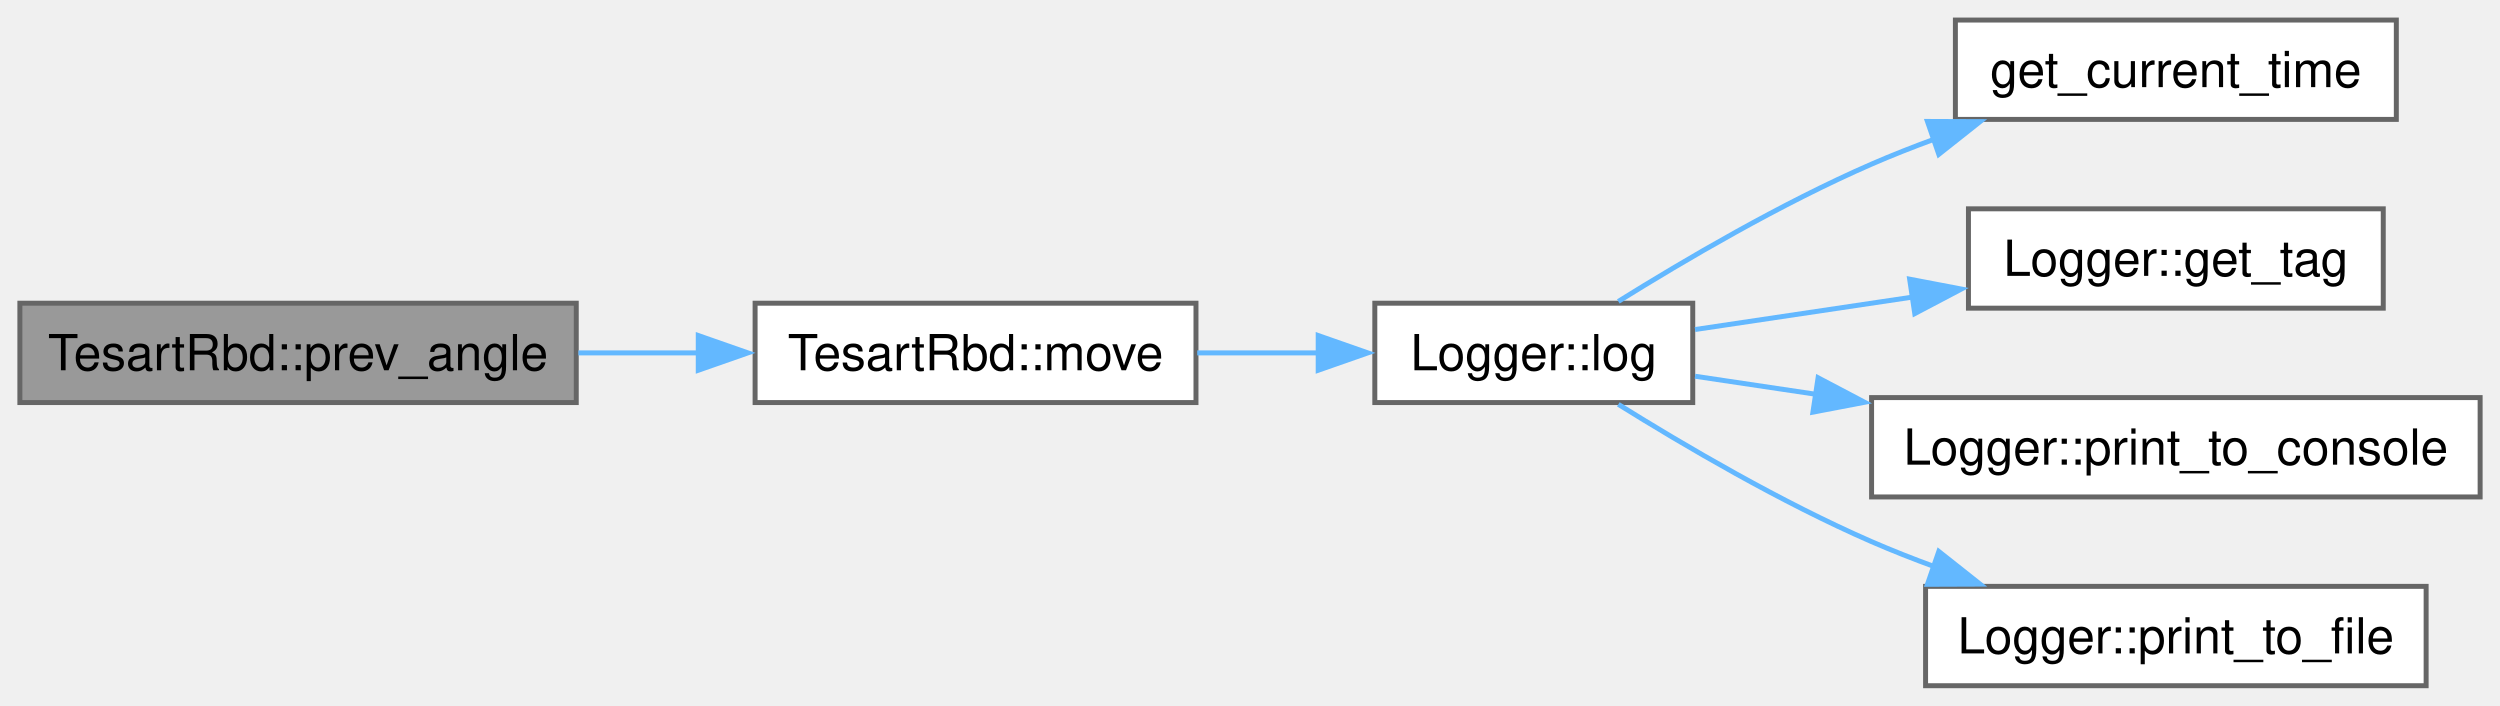
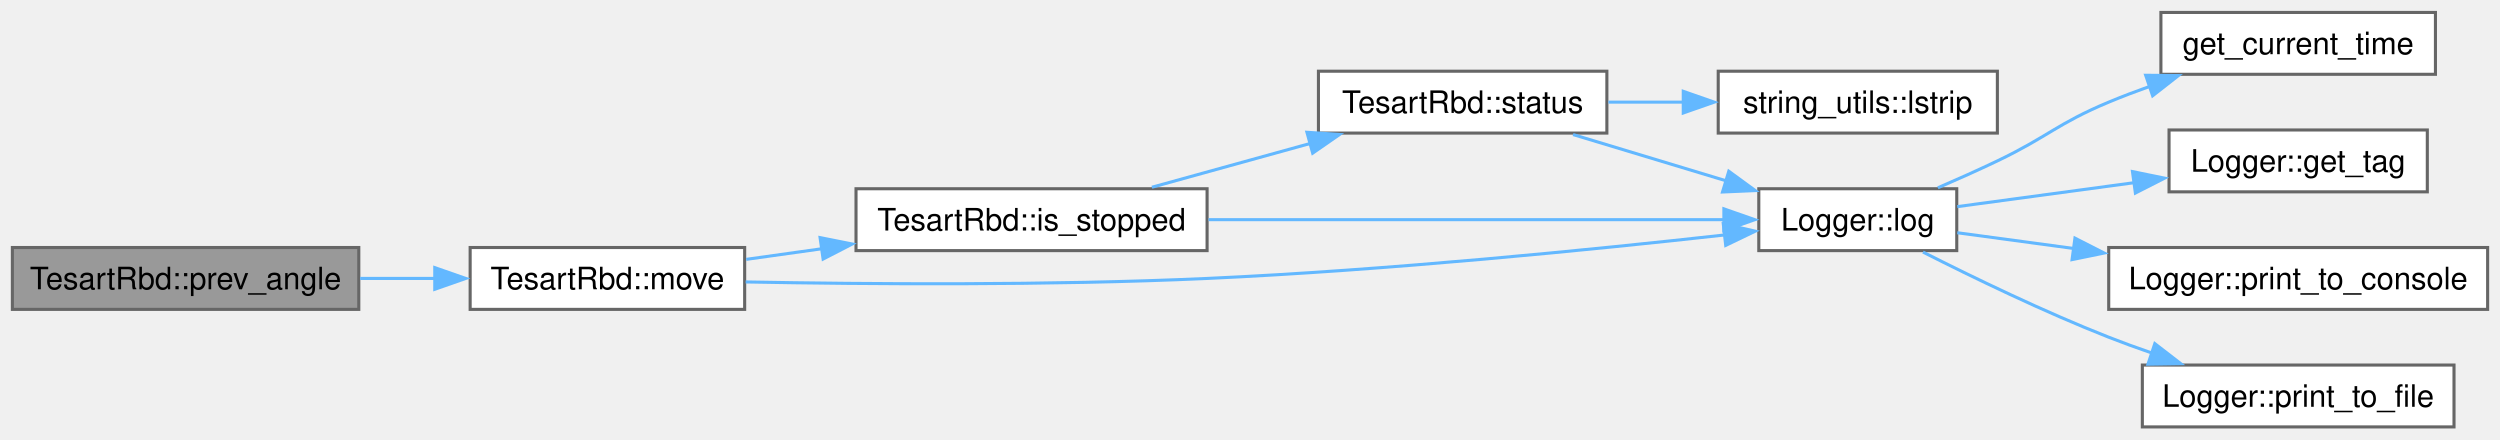
- <svg xmlns="http://www.w3.org/2000/svg" xmlns:xlink="http://www.w3.org/1999/xlink" width="503pt" height="142pt" viewBox="0.00 0.00 503.25 142.00">
+ <svg xmlns="http://www.w3.org/2000/svg" xmlns:xlink="http://www.w3.org/1999/xlink" width="808pt" height="142pt" viewBox="0.00 0.00 808.25 142.00">
  <g id="graph0" class="graph" transform="scale(1 1) rotate(0) translate(4 138)">
    <g id="Node000001" class="node">
      <g id="a_Node000001">
        <a xlink:title="Переход к предыдущей угловой точке">
-           <polygon fill="#999999" stroke="#666666" points="112,-77 0,-77 0,-57 112,-57 112,-77" />
-           <text text-anchor="middle" x="56" y="-63.5" font-family="Helvetica,sans-Serif" font-size="10.00">TesartRbd::prev_angle</text>
+           <polygon fill="#999999" stroke="#666666" points="112,-58 0,-58 0,-38 112,-38 112,-58" />
+           <text text-anchor="middle" x="56" y="-44.5" font-family="Helvetica,sans-Serif" font-size="10.00">TesartRbd::prev_angle</text>
        </a>
      </g>
    </g>
    <g id="Node000002" class="node">
      <g id="a_Node000002">
        <a xlink:href="class_tesart_rbd.html#a1317670f51c7e529ca5960e69b7563a7" target="_top" xlink:title="Поворачивает ось до тех пор, пока она не достигнет требуемого угла">
-           <polygon fill="white" stroke="#666666" points="236.75,-77 148,-77 148,-57 236.75,-57 236.75,-77" />
-           <text text-anchor="middle" x="192.38" y="-63.5" font-family="Helvetica,sans-Serif" font-size="10.00">TesartRbd::move</text>
+           <polygon fill="white" stroke="#666666" points="236.75,-58 148,-58 148,-38 236.75,-38 236.75,-58" />
+           <text text-anchor="middle" x="192.38" y="-44.5" font-family="Helvetica,sans-Serif" font-size="10.00">TesartRbd::move</text>
        </a>
      </g>
    </g>
    <g id="edge1_Node000001_Node000002" class="edge">
      <g id="a_edge1_Node000001_Node000002">
        <a xlink:title=" ">
-           <path fill="none" stroke="#63b8ff" d="M112.43,-67C120.48,-67 128.77,-67 136.8,-67" />
-           <polygon fill="#63b8ff" stroke="#63b8ff" points="136.56,-70.5 146.56,-67 136.56,-63.5 136.56,-70.5" />
+           <path fill="none" stroke="#63b8ff" d="M112.43,-48C120.48,-48 128.77,-48 136.8,-48" />
+           <polygon fill="#63b8ff" stroke="#63b8ff" points="136.56,-51.5 146.56,-48 136.56,-44.5 136.56,-51.5" />
        </a>
      </g>
    </g>
    <g id="Node000003" class="node">
      <g id="a_Node000003">
-         <a xlink:href="class_logger.html#af7709105c2708359b7b082218f4cc3e1" target="_top" xlink:title="Метод, осуществляющий логирование">
-           <polygon fill="white" stroke="#666666" points="336.75,-77 272.75,-77 272.75,-57 336.75,-57 336.75,-77" />
-           <text text-anchor="middle" x="304.75" y="-63.5" font-family="Helvetica,sans-Serif" font-size="10.00">Logger::log</text>
+         <a xlink:href="class_tesart_rbd.html#a9a7da6f896259d62e9f1b1850371fa5e" target="_top" xlink:title="Метод позволяет проверить, остановлена ли ось">
+           <polygon fill="white" stroke="#666666" points="386.25,-77 272.75,-77 272.75,-57 386.25,-57 386.25,-77" />
+           <text text-anchor="middle" x="329.5" y="-63.5" font-family="Helvetica,sans-Serif" font-size="10.00">TesartRbd::is_stopped</text>
        </a>
      </g>
    </g>
    <g id="edge2_Node000002_Node000003" class="edge">
      <g id="a_edge2_Node000002_Node000003">
        <a xlink:title=" ">
-           <path fill="none" stroke="#63b8ff" d="M237,-67C245.03,-67 253.39,-67 261.38,-67" />
-           <polygon fill="#63b8ff" stroke="#63b8ff" points="261.35,-70.5 271.35,-67 261.35,-63.5 261.35,-70.5" />
+           <path fill="none" stroke="#63b8ff" d="M237.25,-54.17C245.07,-55.27 253.38,-56.44 261.67,-57.6" />
+           <polygon fill="#63b8ff" stroke="#63b8ff" points="261.13,-61.2 271.52,-59.13 262.11,-54.27 261.13,-61.2" />
        </a>
      </g>
    </g>
    <g id="Node000004" class="node">
      <g id="a_Node000004">
-         <a xlink:href="logger_8hpp.html#a49284b7befa8e31f81e01ee8f3735dd0" target="_top" xlink:title="Функция, которая снимает значение текущего времени и конвертирует его в строку с заданным шаблоном.">
-           <polygon fill="white" stroke="#666666" points="478.38,-134 389.62,-134 389.62,-114 478.38,-114 478.38,-134" />
-           <text text-anchor="middle" x="434" y="-120.5" font-family="Helvetica,sans-Serif" font-size="10.00">get_current_time</text>
+         <a xlink:href="class_logger.html#af7709105c2708359b7b082218f4cc3e1" target="_top" xlink:title="Метод, осуществляющий логирование">
+           <polygon fill="white" stroke="#666666" points="628.62,-77 564.62,-77 564.62,-57 628.62,-57 628.62,-77" />
+           <text text-anchor="middle" x="596.62" y="-63.5" font-family="Helvetica,sans-Serif" font-size="10.00">Logger::log</text>
+         </a>
+       </g>
+     </g>
+     <g id="edge11_Node000002_Node000004" class="edge">
+       <g id="a_edge11_Node000002_Node000004">
+         <a xlink:title=" ">
+           <path fill="none" stroke="#63b8ff" d="M237.06,-46.87C276.17,-46.14 335.07,-45.68 386.25,-48 444.49,-50.64 511.56,-57.38 553.77,-62.08" />
+           <polygon fill="#63b8ff" stroke="#63b8ff" points="553.14,-65.64 563.47,-63.28 553.92,-58.69 553.14,-65.64" />
        </a>
      </g>
    </g>
    <g id="edge3_Node000003_Node000004" class="edge">
      <g id="a_edge3_Node000003_Node000004">
        <a xlink:title=" ">
-           <path fill="none" stroke="#63b8ff" d="M321.77,-77.36C335.05,-85.63 354.6,-97.1 372.75,-105 376.82,-106.77 381.11,-108.46 385.45,-110.05" />
-           <polygon fill="#63b8ff" stroke="#63b8ff" points="383.99,-113.59 394.59,-113.55 386.28,-106.97 383.99,-113.59" />
+           <path fill="none" stroke="#63b8ff" d="M386.73,-67C436.61,-67 508.37,-67 553.47,-67" />
+           <polygon fill="#63b8ff" stroke="#63b8ff" points="553.33,-70.5 563.33,-67 553.33,-63.5 553.33,-70.5" />
+         </a>
+       </g>
+     </g>
+     <g id="Node000009" class="node">
+       <g id="a_Node000009">
+         <a xlink:href="class_tesart_rbd.html#affbded46e17aa303601ba7ef885107b8" target="_top" xlink:title="Запрос статуса оси ОПУ по номеру оси">
+           <polygon fill="white" stroke="#666666" points="515.5,-115 422.25,-115 422.25,-95 515.5,-95 515.5,-115" />
+           <text text-anchor="middle" x="468.88" y="-101.5" font-family="Helvetica,sans-Serif" font-size="10.00">TesartRbd::status</text>
+         </a>
+       </g>
+     </g>
+     <g id="edge8_Node000003_Node000009" class="edge">
+       <g id="a_edge8_Node000003_Node000009">
+         <a xlink:title=" ">
+           <path fill="none" stroke="#63b8ff" d="M368.4,-77.48C384.32,-81.89 403.01,-87.06 419.88,-91.72" />
+           <polygon fill="#63b8ff" stroke="#63b8ff" points="418.53,-95.26 429.1,-94.55 420.39,-88.51 418.53,-95.26" />
        </a>
      </g>
    </g>
    <g id="Node000005" class="node">
      <g id="a_Node000005">
-         <a xlink:href="class_logger.html#a6edb7b263f080d417b82a537ed50fee4" target="_top" xlink:title="Возвращает тег в зависимости от уровня логирования и от назначения тега.">
-           <polygon fill="white" stroke="#666666" points="475.75,-96 392.25,-96 392.25,-76 475.75,-76 475.75,-96" />
-           <text text-anchor="middle" x="434" y="-82.5" font-family="Helvetica,sans-Serif" font-size="10.00">Logger::get_tag</text>
+         <a xlink:href="logger_8hpp.html#a49284b7befa8e31f81e01ee8f3735dd0" target="_top" xlink:title="Функция, которая снимает значение текущего времени и конвертирует его в строку с заданным шаблоном.">
+           <polygon fill="white" stroke="#666666" points="783.38,-134 694.62,-134 694.62,-114 783.38,-114 783.38,-134" />
+           <text text-anchor="middle" x="739" y="-120.5" font-family="Helvetica,sans-Serif" font-size="10.00">get_current_time</text>
        </a>
      </g>
    </g>
-     <g id="edge4_Node000003_Node000005" class="edge">
-       <g id="a_edge4_Node000003_Node000005">
+     <g id="edge4_Node000004_Node000005" class="edge">
+       <g id="a_edge4_Node000004_Node000005">
        <a xlink:title=" ">
-           <path fill="none" stroke="#63b8ff" d="M337.21,-71.7C350.47,-73.68 366.27,-76.04 381.17,-78.26" />
-           <polygon fill="#63b8ff" stroke="#63b8ff" points="380.41,-81.84 390.82,-79.85 381.44,-74.91 380.41,-81.84" />
+           <path fill="none" stroke="#63b8ff" d="M622.52,-77.31C628.84,-80.04 635.58,-83.05 641.75,-86 658.07,-93.81 661.06,-98.03 677.75,-105 682.08,-106.81 686.65,-108.54 691.25,-110.18" />
+           <polygon fill="#63b8ff" stroke="#63b8ff" points="689.7,-113.69 700.3,-113.59 691.95,-107.06 689.7,-113.69" />
        </a>
      </g>
    </g>
    <g id="Node000006" class="node">
      <g id="a_Node000006">
-         <a xlink:href="class_logger.html#a4825613142ebb093bf8fa26f21f7f3fc" target="_top" xlink:title="Метод, который выводит сообщение в консоль.">
-           <polygon fill="white" stroke="#666666" points="495.25,-58 372.75,-58 372.75,-38 495.25,-38 495.25,-58" />
-           <text text-anchor="middle" x="434" y="-44.5" font-family="Helvetica,sans-Serif" font-size="10.00">Logger::print_to_console</text>
+         <a xlink:href="class_logger.html#a6edb7b263f080d417b82a537ed50fee4" target="_top" xlink:title="Возвращает тег в зависимости от уровня логирования и от назначения тега.">
+           <polygon fill="white" stroke="#666666" points="780.75,-96 697.25,-96 697.25,-76 780.75,-76 780.75,-96" />
+           <text text-anchor="middle" x="739" y="-82.5" font-family="Helvetica,sans-Serif" font-size="10.00">Logger::get_tag</text>
        </a>
      </g>
    </g>
-     <g id="edge5_Node000003_Node000006" class="edge">
-       <g id="a_edge5_Node000003_Node000006">
+     <g id="edge5_Node000004_Node000006" class="edge">
+       <g id="a_edge5_Node000004_Node000006">
        <a xlink:title=" ">
-           <path fill="none" stroke="#63b8ff" d="M337.21,-62.3C344.71,-61.18 353.02,-59.94 361.53,-58.67" />
-           <polygon fill="#63b8ff" stroke="#63b8ff" points="361.98,-61.99 371.35,-57.06 360.94,-55.07 361.98,-61.99" />
+           <path fill="none" stroke="#63b8ff" d="M628.78,-71.22C645.6,-73.49 666.81,-76.36 686.06,-78.97" />
+           <polygon fill="#63b8ff" stroke="#63b8ff" points="685.43,-82.55 695.81,-80.42 686.37,-75.61 685.43,-82.55" />
        </a>
      </g>
    </g>
    <g id="Node000007" class="node">
      <g id="a_Node000007">
-         <a xlink:href="class_logger.html#a999bb33f7cf079cb98f32fae6016a2f3" target="_top" xlink:title="Метод, который записывает сообщение в файл.">
-           <polygon fill="white" stroke="#666666" points="484.38,-20 383.62,-20 383.62,0 484.38,0 484.38,-20" />
-           <text text-anchor="middle" x="434" y="-6.5" font-family="Helvetica,sans-Serif" font-size="10.00">Logger::print_to_file</text>
+         <a xlink:href="class_logger.html#a4825613142ebb093bf8fa26f21f7f3fc" target="_top" xlink:title="Метод, который выводит сообщение в консоль.">
+           <polygon fill="white" stroke="#666666" points="800.25,-58 677.75,-58 677.75,-38 800.25,-38 800.25,-58" />
+           <text text-anchor="middle" x="739" y="-44.5" font-family="Helvetica,sans-Serif" font-size="10.00">Logger::print_to_console</text>
        </a>
      </g>
    </g>
-     <g id="edge6_Node000003_Node000007" class="edge">
-       <g id="a_edge6_Node000003_Node000007">
+     <g id="edge6_Node000004_Node000007" class="edge">
+       <g id="a_edge6_Node000004_Node000007">
        <a xlink:title=" ">
-           <path fill="none" stroke="#63b8ff" d="M321.77,-56.64C335.05,-48.37 354.6,-36.9 372.75,-29 376.82,-27.23 381.11,-25.54 385.45,-23.95" />
-           <polygon fill="#63b8ff" stroke="#63b8ff" points="386.28,-27.03 394.59,-20.45 383.99,-20.41 386.28,-27.03" />
+           <path fill="none" stroke="#63b8ff" d="M628.78,-62.78C640.06,-61.26 653.31,-59.46 666.62,-57.66" />
+           <polygon fill="#63b8ff" stroke="#63b8ff" points="666.83,-61.03 676.27,-56.22 665.9,-54.09 666.83,-61.03" />
+         </a>
+       </g>
+     </g>
+     <g id="Node000008" class="node">
+       <g id="a_Node000008">
+         <a xlink:href="class_logger.html#a999bb33f7cf079cb98f32fae6016a2f3" target="_top" xlink:title="Метод, который записывает сообщение в файл.">
+           <polygon fill="white" stroke="#666666" points="789.38,-20 688.62,-20 688.62,0 789.38,0 789.38,-20" />
+           <text text-anchor="middle" x="739" y="-6.5" font-family="Helvetica,sans-Serif" font-size="10.00">Logger::print_to_file</text>
+         </a>
+       </g>
+     </g>
+     <g id="edge7_Node000004_Node000008" class="edge">
+       <g id="a_edge7_Node000004_Node000008">
+         <a xlink:title=" ">
+           <path fill="none" stroke="#63b8ff" d="M617.7,-56.53C633.71,-48.42 656.83,-37.22 677.75,-29 682.24,-27.24 686.96,-25.52 691.7,-23.89" />
+           <polygon fill="#63b8ff" stroke="#63b8ff" points="692.65,-26.93 701.04,-20.45 690.44,-20.28 692.65,-26.93" />
+         </a>
+       </g>
+     </g>
+     <g id="edge9_Node000009_Node000004" class="edge">
+       <g id="a_edge9_Node000009_Node000004">
+         <a xlink:title=" ">
+           <path fill="none" stroke="#63b8ff" d="M504.57,-94.52C519.96,-89.87 538.18,-84.36 554.27,-79.5" />
+           <polygon fill="#63b8ff" stroke="#63b8ff" points="554.92,-82.66 563.48,-76.41 552.89,-75.95 554.92,-82.66" />
+         </a>
+       </g>
+     </g>
+     <g id="Node000010" class="node">
+       <g id="a_Node000010">
+         <a xlink:href="namespacestring__utils.html#a9fe07494ccc7914840b0d615974bc802" target="_top" xlink:title="Делит строку на две части по требуемому символу и возвращает содержимое правой части">
+           <polygon fill="white" stroke="#666666" points="641.75,-115 551.5,-115 551.5,-95 641.75,-95 641.75,-115" />
+           <text text-anchor="middle" x="596.62" y="-101.5" font-family="Helvetica,sans-Serif" font-size="10.00">string_utils::lstrip</text>
+         </a>
+       </g>
+     </g>
+     <g id="edge10_Node000009_Node000010" class="edge">
+       <g id="a_edge10_Node000009_Node000010">
+         <a xlink:title=" ">
+           <path fill="none" stroke="#63b8ff" d="M515.99,-105C523.89,-105 532.17,-105 540.29,-105" />
+           <polygon fill="#63b8ff" stroke="#63b8ff" points="540.2,-108.5 550.2,-105 540.2,-101.5 540.2,-108.5" />
        </a>
      </g>
    </g>
  </g>
</svg>
